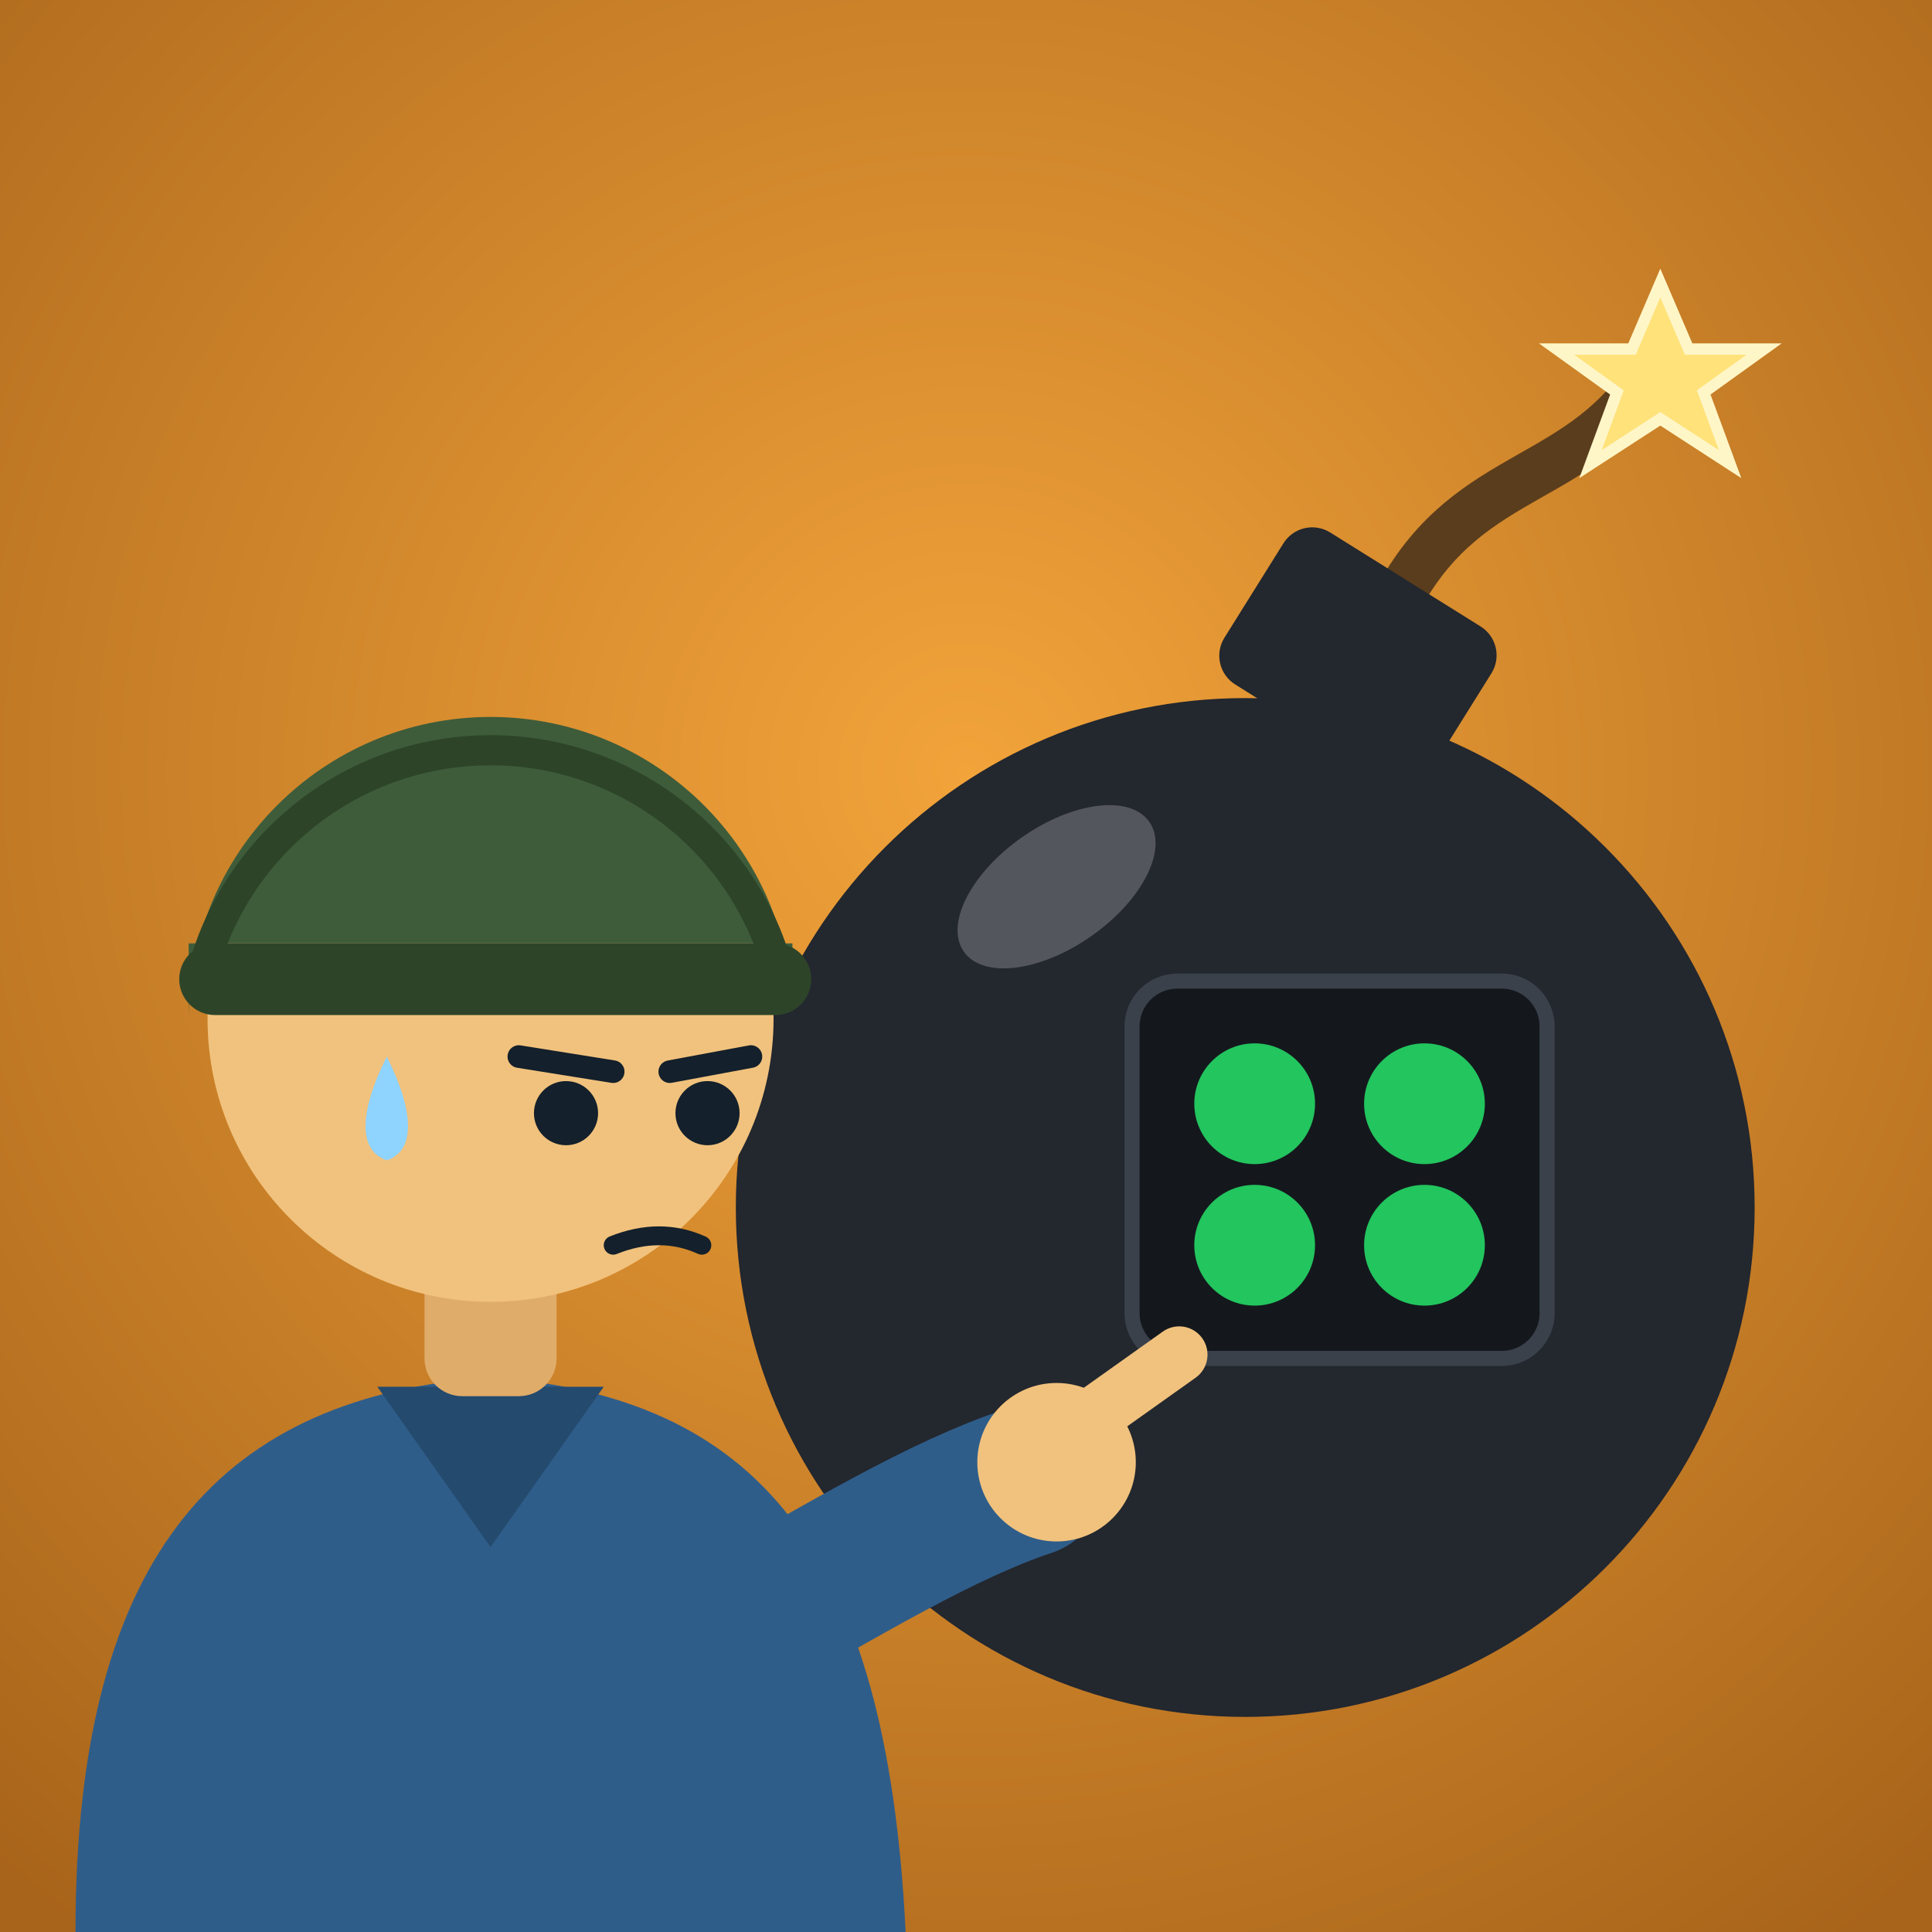
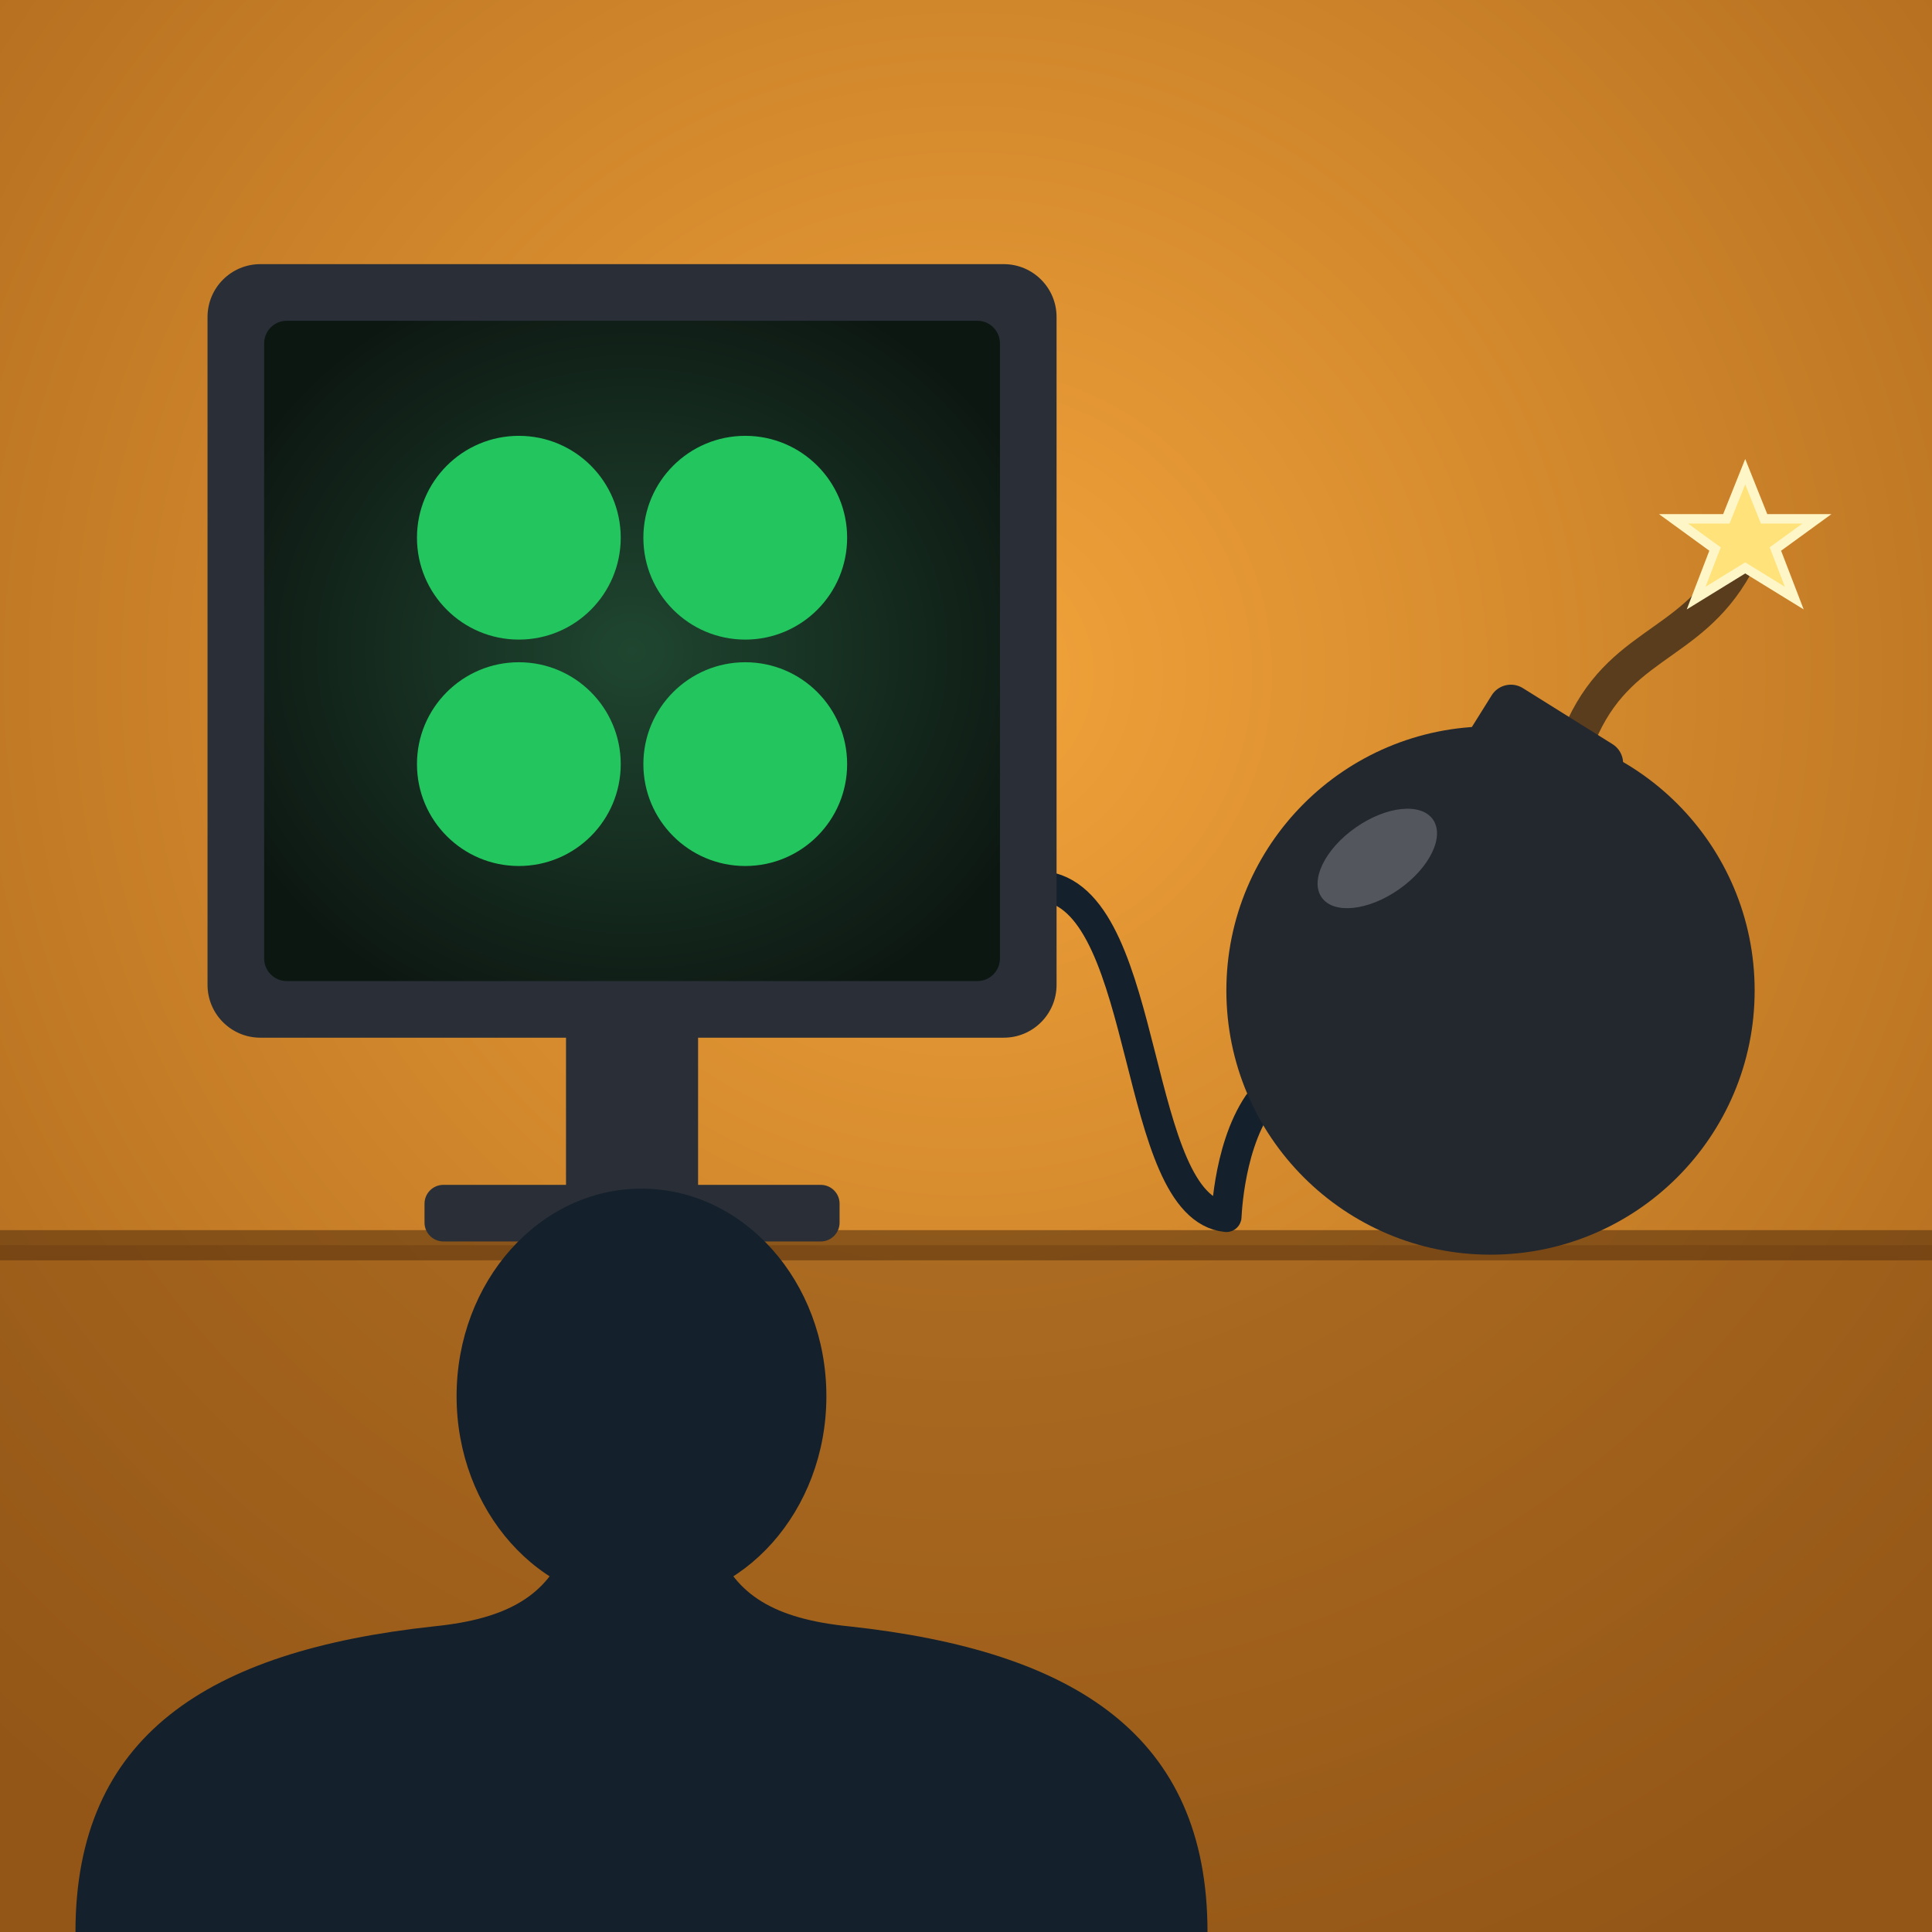
<svg xmlns="http://www.w3.org/2000/svg" viewBox="0 0 1024 1024" width="1024" height="1024">
  <defs>
-     <radialGradient id="bg" cx="50%" cy="40%" r="75%">
+     <radialGradient id="bg" cx="50%" cy="35%" r="75%">
      <stop offset="0" stop-color="#f2a33a" />
      <stop offset="1" stop-color="#a8641a" />
    </radialGradient>
+     <radialGradient id="glow" cx="50%" cy="50%" r="60%">
+       <stop offset="0" stop-color="#1f4630" />
+       <stop offset="1" stop-color="#0d1712" />
+     </radialGradient>
  </defs>
  <rect width="1024" height="1024" fill="url(#bg)" />
-   <g id="bomb">
-     <path d="M735 330 C 770 250, 830 260, 870 205" fill="none" stroke="#5a3d1c" stroke-width="26" stroke-linecap="round" />
-     <rect x="655" y="300" width="130" height="95" rx="18" transform="rotate(32 720 347)" fill="#23272e" />
-     <circle cx="660" cy="640" r="270" fill="#23272e" />
-     <ellipse cx="560" cy="470" rx="60" ry="32" transform="rotate(-35 560 470)" fill="#fff" opacity=".22" />
-     <path d="M880 150 L895 185 L935 185 L903 208 L917 246 L880 222 L843 246 L857 208 L825 185 L865 185 Z" fill="#ffe27a" stroke="#fff6c8" stroke-width="6" />
-     <rect x="600" y="520" width="220" height="200" rx="24" fill="#14181d" stroke="#3a414b" stroke-width="8" />
-     <circle cx="665" cy="585" r="32" fill="#22c55e" />
-     <circle cx="755" cy="585" r="32" fill="#22c55e" />
-     <circle cx="665" cy="660" r="32" fill="#22c55e" />
-     <circle cx="755" cy="660" r="32" fill="#22c55e" />
+   <rect x="0" y="660" width="1024" height="364" fill="#7a4512" opacity=".45" />
+   <rect x="0" y="652" width="1024" height="16" fill="#5e360f" opacity=".6" />
+   <path d="M555 470 C 610 480, 600 640, 650 645 C 650 650, 650 610, 667 585" fill="none" stroke="#14202b" stroke-width="16" stroke-linecap="round" />
+   <g id="bomb" transform="translate(-45 0)">
+     <path d="M880 395 C 900 340, 940 345, 965 300" fill="none" stroke="#5a3d1c" stroke-width="18" stroke-linecap="round" />
+     <rect x="820" y="375" width="80" height="60" rx="12" transform="rotate(32 860 405)" fill="#23272e" />
+     <circle cx="835" cy="525" r="140" fill="#23272e" />
+     <ellipse cx="775" cy="455" rx="36" ry="20" transform="rotate(-35 775 455)" fill="#fff" opacity=".22" />
+     <path d="M970 250 L980 275 L1008 275 L986 291 L996 317 L970 301 L944 317 L954 291 L932 275 L960 275 Z" fill="#ffe27a" stroke="#fff6c8" stroke-width="5" />
  </g>
-   <g id="guy">
-     <path d="M40 1024 C 40 820, 120 740, 260 730 C 400 740, 470 820, 480 1024 Z" fill="#2f5d8a" />
-     <path d="M200 735 L260 820 L320 735 Z" fill="#244a6e" />
-     <path d="M380 870 C 450 830, 500 800, 545 785" fill="none" stroke="#2f5d8a" stroke-width="80" stroke-linecap="round" />
-     <circle cx="560" cy="775" r="42" fill="#f1c27d" />
-     <path d="M580 750 L625 718" stroke="#f1c27d" stroke-width="30" stroke-linecap="round" />
-     <rect x="225" y="640" width="70" height="100" rx="20" fill="#e0ac69" />
-     <circle cx="260" cy="540" r="150" fill="#f1c27d" />
-     <path d="M100 540 A160 160 0 0 1 420 540 L420 500 L100 500 Z" fill="#3e5c3a" />
-     <path d="M105 525 A158 158 0 0 1 415 525" fill="none" stroke="#2d4429" stroke-width="16" />
-     <rect x="95" y="500" width="335" height="38" rx="19" fill="#2d4429" />
-     <circle cx="300" cy="590" r="17" fill="#14202b" />
-     <circle cx="375" cy="590" r="17" fill="#14202b" />
-     <path d="M275 560 L325 568" stroke="#14202b" stroke-width="12" stroke-linecap="round" />
-     <path d="M355 568 L398 560" stroke="#14202b" stroke-width="12" stroke-linecap="round" />
-     <path d="M325 660 Q 350 650 372 660" fill="none" stroke="#14202b" stroke-width="10" stroke-linecap="round" />
-     <path d="M205 560 C 190 590, 190 610, 205 615 C 220 610, 220 590, 205 560 Z" fill="#8fd3ff" />
+   <g id="pc">
+     <rect x="300" y="540" width="70" height="100" fill="#2a2f37" />
+     <rect x="225" y="628" width="220" height="30" rx="10" fill="#2a2f37" />
+     <rect x="110" y="140" width="450" height="410" rx="28" fill="#2a2f37" />
+     <rect x="140" y="170" width="390" height="350" rx="12" fill="url(#glow)" />
+     <circle cx="275" cy="285" r="54" fill="#22c55e" />
+     <circle cx="395" cy="285" r="54" fill="#22c55e" />
+     <circle cx="275" cy="405" r="54" fill="#22c55e" />
+     <circle cx="395" cy="405" r="54" fill="#22c55e" />
+   </g>
+   <g id="person" fill="#14202b">
+     <path d="M40 1024 C 40 920, 110 875, 230 862 C 270 858, 290 845, 300 820 L 380 820 C 390 845, 410 858, 450 862 C 570 875, 640 920, 640 1024 Z" />
+     <ellipse cx="340" cy="740" rx="98" ry="110" />
  </g>
</svg>
